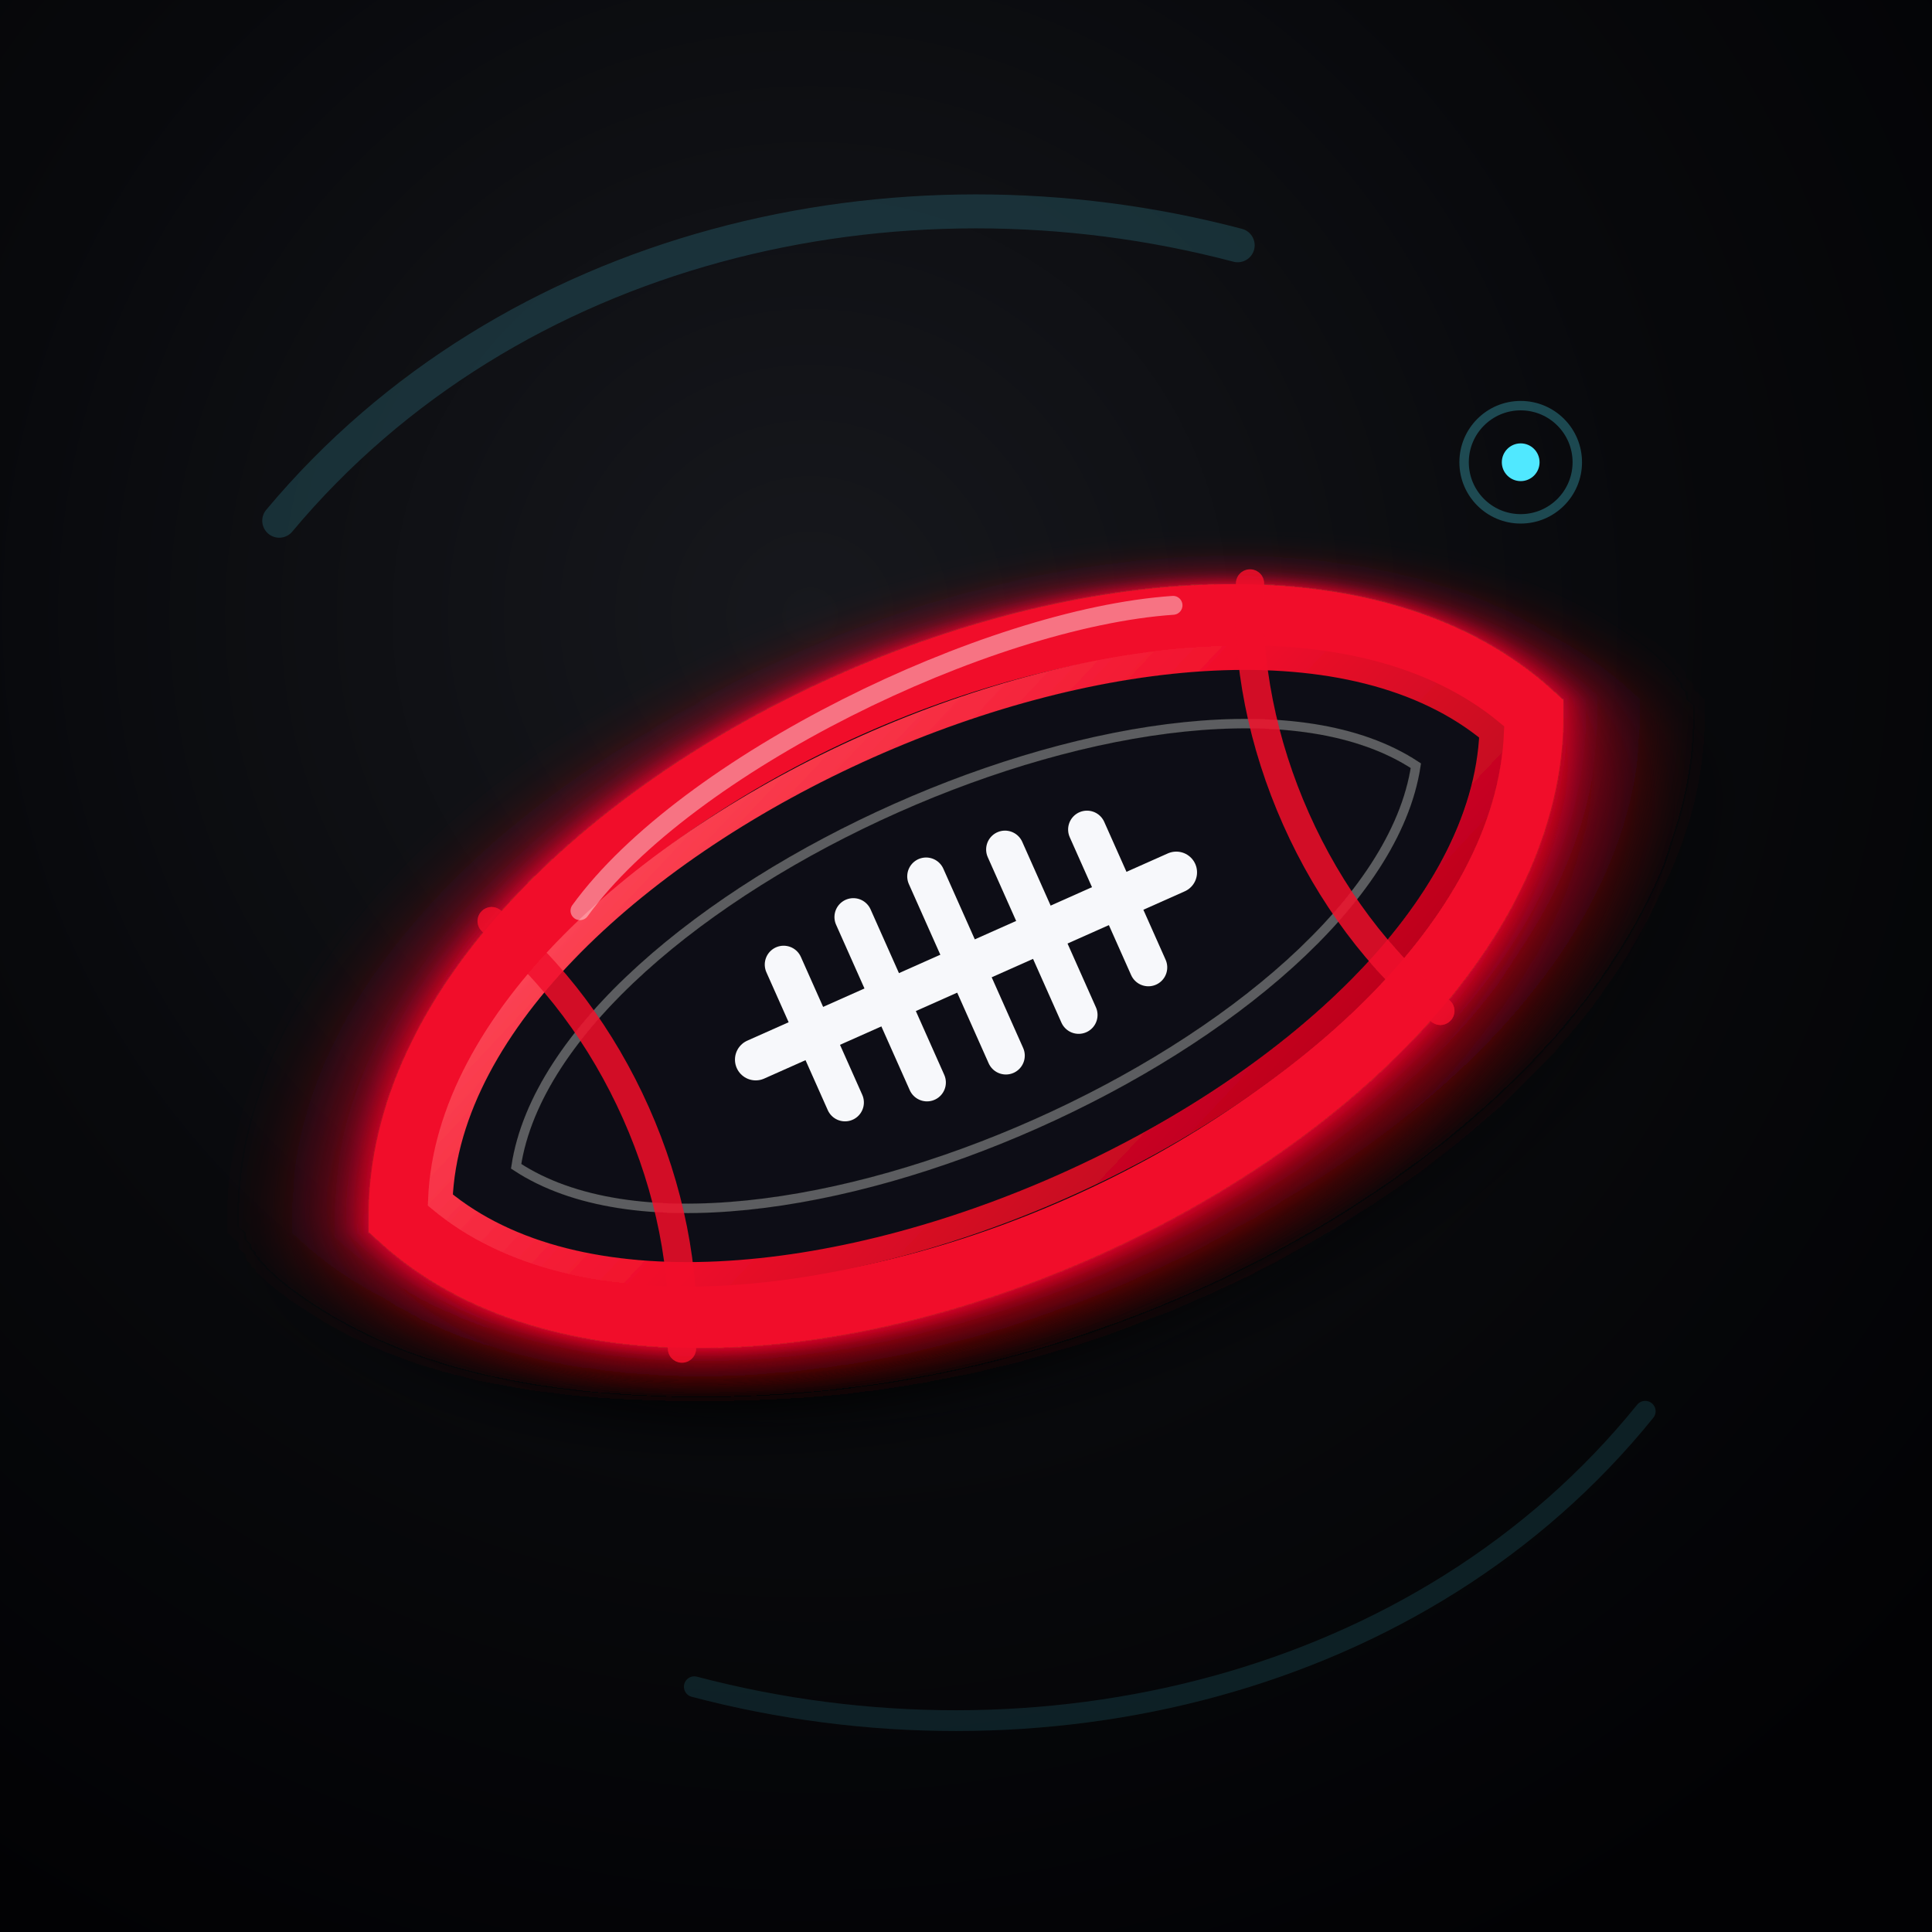
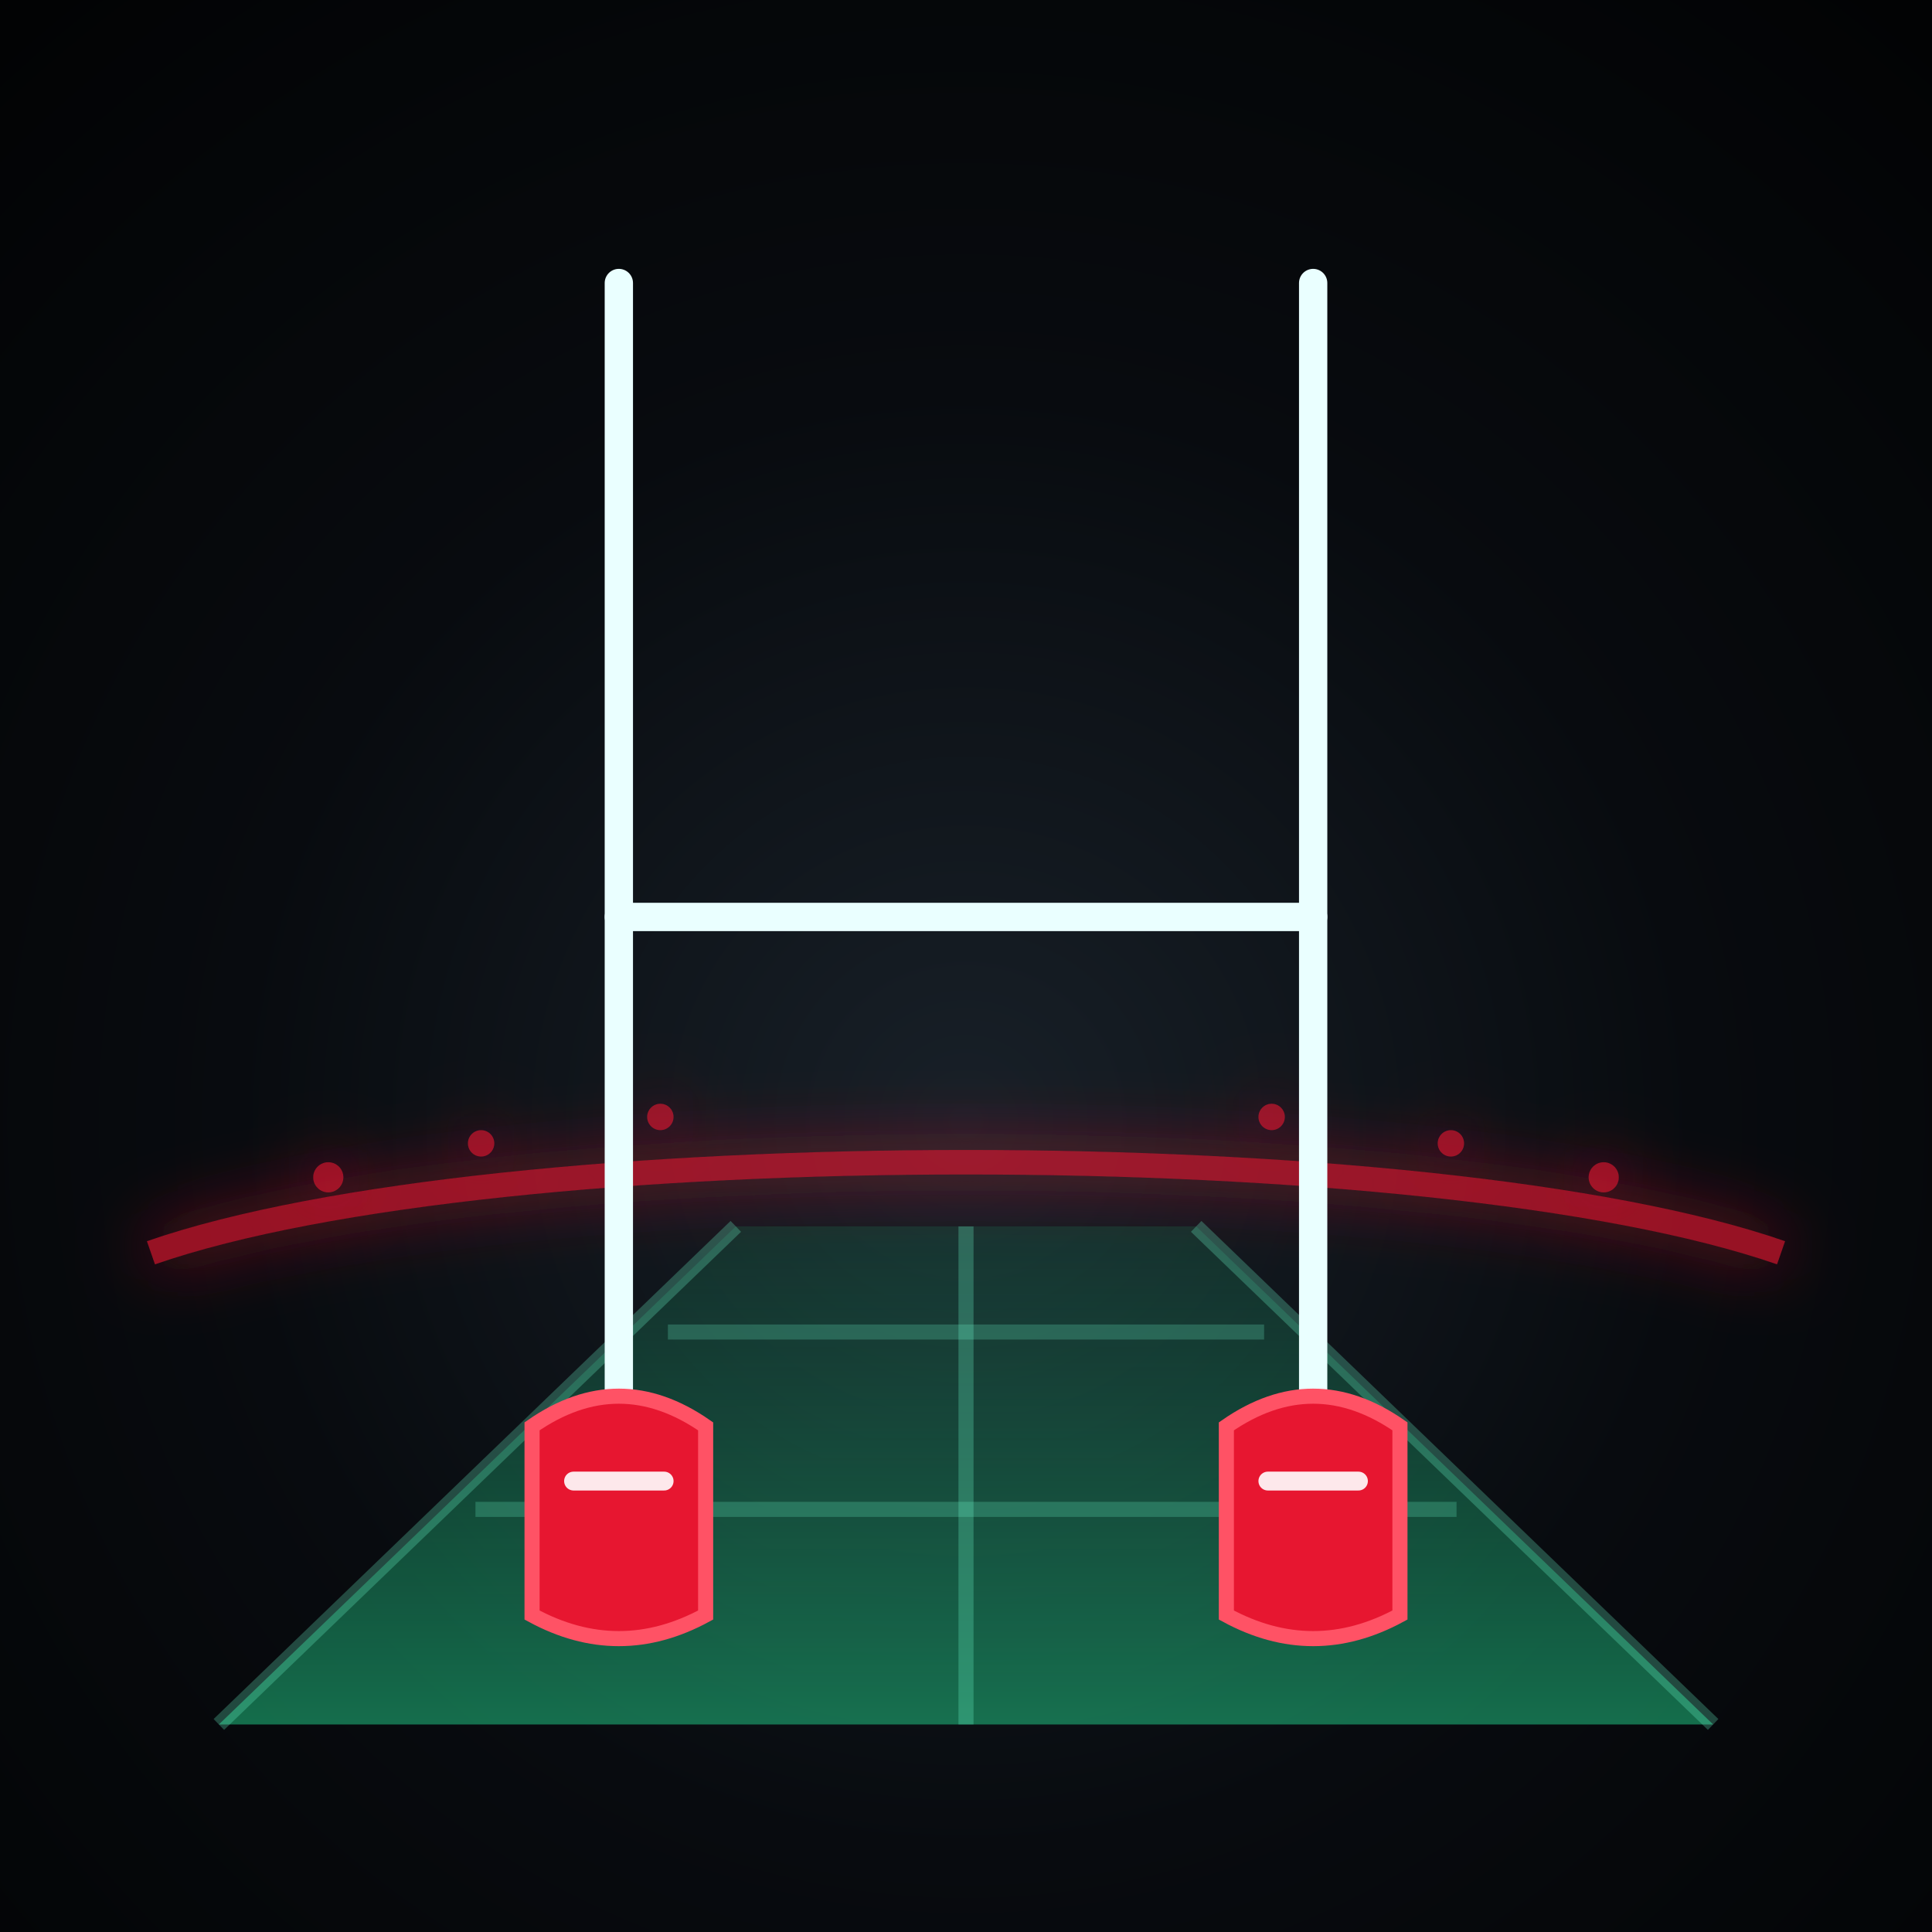
<svg xmlns="http://www.w3.org/2000/svg" width="1024" height="1024" viewBox="0 0 1024 1024" role="img" aria-labelledby="title desc">
  <defs>
-     <radialGradient id="bg" cx="42%" cy="32%" r="78%">
-       <stop offset="0" stop-color="#17181d" />
-       <stop offset="0.55" stop-color="#08090c" />
-       <stop offset="1" stop-color="#020204" />
+     <radialGradient id="bg" cx="50%" cy="58%" r="75%">
+       <stop offset="0" stop-color="#182028" />
+       <stop offset="0.5" stop-color="#080b0f" />
+       <stop offset="1" stop-color="#020304" />
    </radialGradient>
-     <linearGradient id="red" x1="0" y1="0" x2="1" y2="1">
-       <stop offset="0" stop-color="#ff5964" />
-       <stop offset="0.48" stop-color="#f10f2b" />
-       <stop offset="1" stop-color="#a90019" />
+     <linearGradient id="post" x1="0" y1="0" x2="1" y2="1">
+       <stop offset="0" stop-color="#ffffff" />
+       <stop offset="0.36" stop-color="#6ff7ff" />
+       <stop offset="1" stop-color="#14cde3" />
    </linearGradient>
-     <filter id="redGlow" x="-60%" y="-60%" width="220%" height="220%">
-       <feGaussianBlur stdDeviation="24" result="wide" />
-       <feGaussianBlur in="SourceGraphic" stdDeviation="7" result="near" />
+     <linearGradient id="pitch" x1="0" y1="0" x2="0" y2="1">
+       <stop offset="0" stop-color="#1d8f65" stop-opacity=".2" />
+       <stop offset="1" stop-color="#22d18b" stop-opacity=".5" />
+     </linearGradient>
+     <filter id="cyanGlow" x="-80%" y="-80%" width="260%" height="260%">
+       <feGaussianBlur stdDeviation="28" result="wide" />
+       <feGaussianBlur in="SourceGraphic" stdDeviation="8" result="near" />
      <feMerge>
        <feMergeNode in="wide" />
        <feMergeNode in="near" />
        <feMergeNode in="SourceGraphic" />
      </feMerge>
    </filter>
-     <filter id="softShadow" x="-30%" y="-40%" width="180%" height="200%">
-       <feDropShadow dx="0" dy="34" stdDeviation="28" flood-color="#000" flood-opacity=".9" />
+     <filter id="redGlow" x="-100%" y="-100%" width="300%" height="300%">
+       <feGaussianBlur stdDeviation="18" result="g" />
+       <feMerge>
+         <feMergeNode in="g" />
+         <feMergeNode in="SourceGraphic" />
+       </feMerge>
    </filter>
  </defs>
  <rect width="1024" height="1024" fill="url(#bg)" />
-   <path d="M148 276 C270 130 474 82 656 130" fill="none" stroke="#50e8ff" stroke-width="18" stroke-linecap="round" opacity=".16" />
-   <path d="M872 748 C754 894 550 942 368 894" fill="none" stroke="#50e8ff" stroke-width="11" stroke-linecap="round" opacity=".12" />
-   <g transform="rotate(-24 512 512)" filter="url(#softShadow)">
-     <path d="M184 512 C273 310 751 310 840 512 C751 714 273 714 184 512 Z" fill="#0c0d11" stroke="#f10f2b" stroke-width="34" filter="url(#redGlow)" />
-     <path d="M207 512 C291 342 733 342 817 512 C733 682 291 682 207 512 Z" fill="#101116" stroke="url(#red)" stroke-width="13" />
-     <path d="M251 512 C329 390 695 390 773 512 C695 634 329 634 251 512 Z" fill="none" stroke="#ffffff" stroke-width="5" opacity=".32" />
-     <path d="M292 388 C330 462 330 562 292 636" fill="none" stroke="#f10f2b" stroke-width="15" stroke-linecap="round" opacity=".86" />
-     <path d="M732 388 C694 462 694 562 732 636" fill="none" stroke="#f10f2b" stroke-width="15" stroke-linecap="round" opacity=".86" />
-     <path d="M390 512 H634" fill="none" stroke="#f7f8fb" stroke-width="22" stroke-linecap="round" />
-     <g stroke="#f7f8fb" stroke-width="20" stroke-linecap="round">
-       <path d="M424 472 V552" />
-       <path d="M468 464 V560" />
-       <path d="M512 460 V564" />
-       <path d="M556 464 V560" />
-       <path d="M600 472 V552" />
-     </g>
-     <path d="M337 402 C420 354 597 348 690 382" fill="none" stroke="#ffffff" stroke-width="10" stroke-linecap="round" opacity=".42" />
+   <path d="M80 664 C264 600 760 600 944 664" fill="none" stroke="#ef1531" stroke-width="13" opacity=".62" filter="url(#redGlow)" />
+   <g fill="#ef1531" opacity=".6" filter="url(#redGlow)">
+     <circle cx="174" cy="624" r="8" />
+     <circle cx="255" cy="606" r="7" />
+     <circle cx="350" cy="592" r="7" />
+     <circle cx="674" cy="592" r="7" />
+     <circle cx="769" cy="606" r="7" />
+     <circle cx="850" cy="624" r="8" />
  </g>
-   <circle cx="806" cy="245" r="10" fill="#50e8ff" />
-   <circle cx="806" cy="245" r="30" fill="none" stroke="#50e8ff" stroke-width="5" opacity=".28" />
+   <path d="M116 914 L390 650 H634 L908 914 Z" fill="url(#pitch)" />
+   <path d="M116 914 L390 650 M908 914 L634 650 M512 914 V650" fill="none" stroke="#70ffd0" stroke-width="8" opacity=".26" />
+   <path d="M252 800 H772 M354 706 H670" fill="none" stroke="#70ffd0" stroke-width="8" opacity=".22" />
+   <g fill="none" stroke="url(#post)" stroke-width="46" stroke-linecap="round" stroke-linejoin="round" filter="url(#cyanGlow)">
+     <path d="M328 782 V150" />
+     <path d="M696 782 V150" />
+     <path d="M328 486 H696" />
+   </g>
+   <g fill="none" stroke="#eaffff" stroke-width="15" stroke-linecap="round" stroke-linejoin="round">
+     <path d="M328 782 V150" />
+     <path d="M696 782 V150" />
+     <path d="M328 486 H696" />
+   </g>
+   <path d="M282 756 Q328 724 374 756 V856 Q328 881 282 856 Z" fill="#e71630" stroke="#ff5265" stroke-width="8" />
+   <path d="M650 756 Q696 724 742 756 V856 Q696 881 650 856 Z" fill="#e71630" stroke="#ff5265" stroke-width="8" />
+   <path d="M304 785 H352 M672 785 H720" stroke="#fff" stroke-width="10" stroke-linecap="round" opacity=".9" />
</svg>
